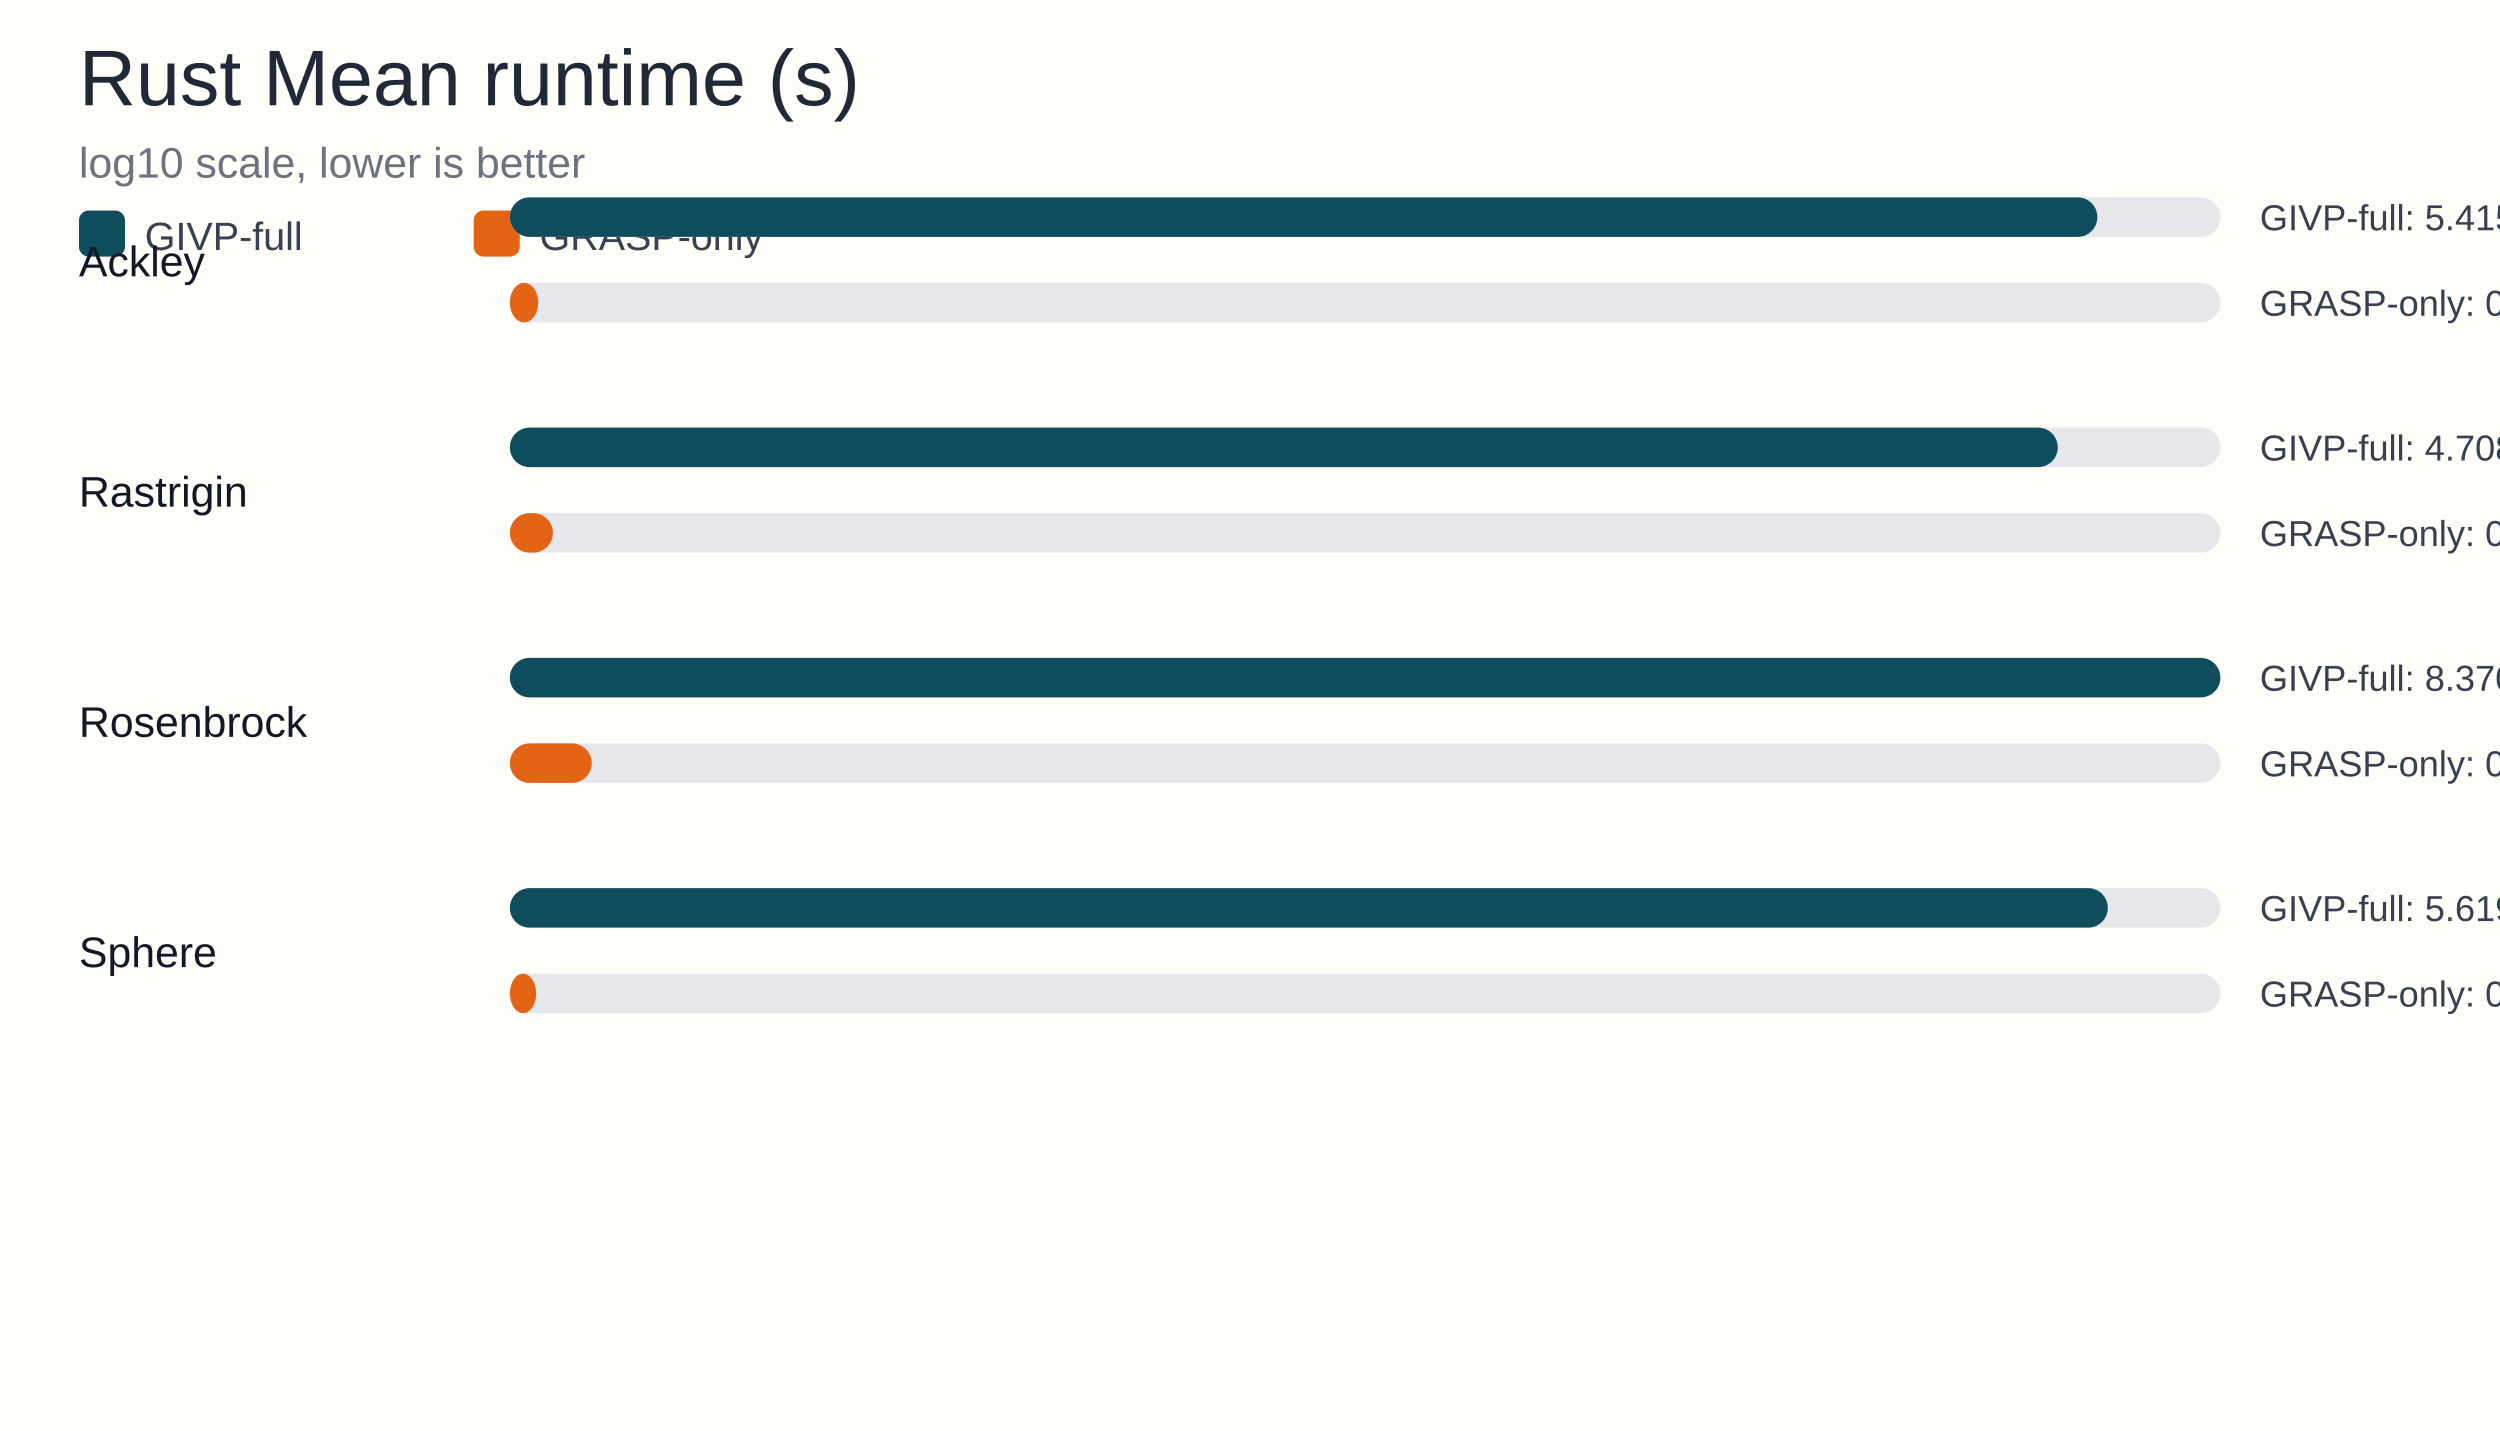
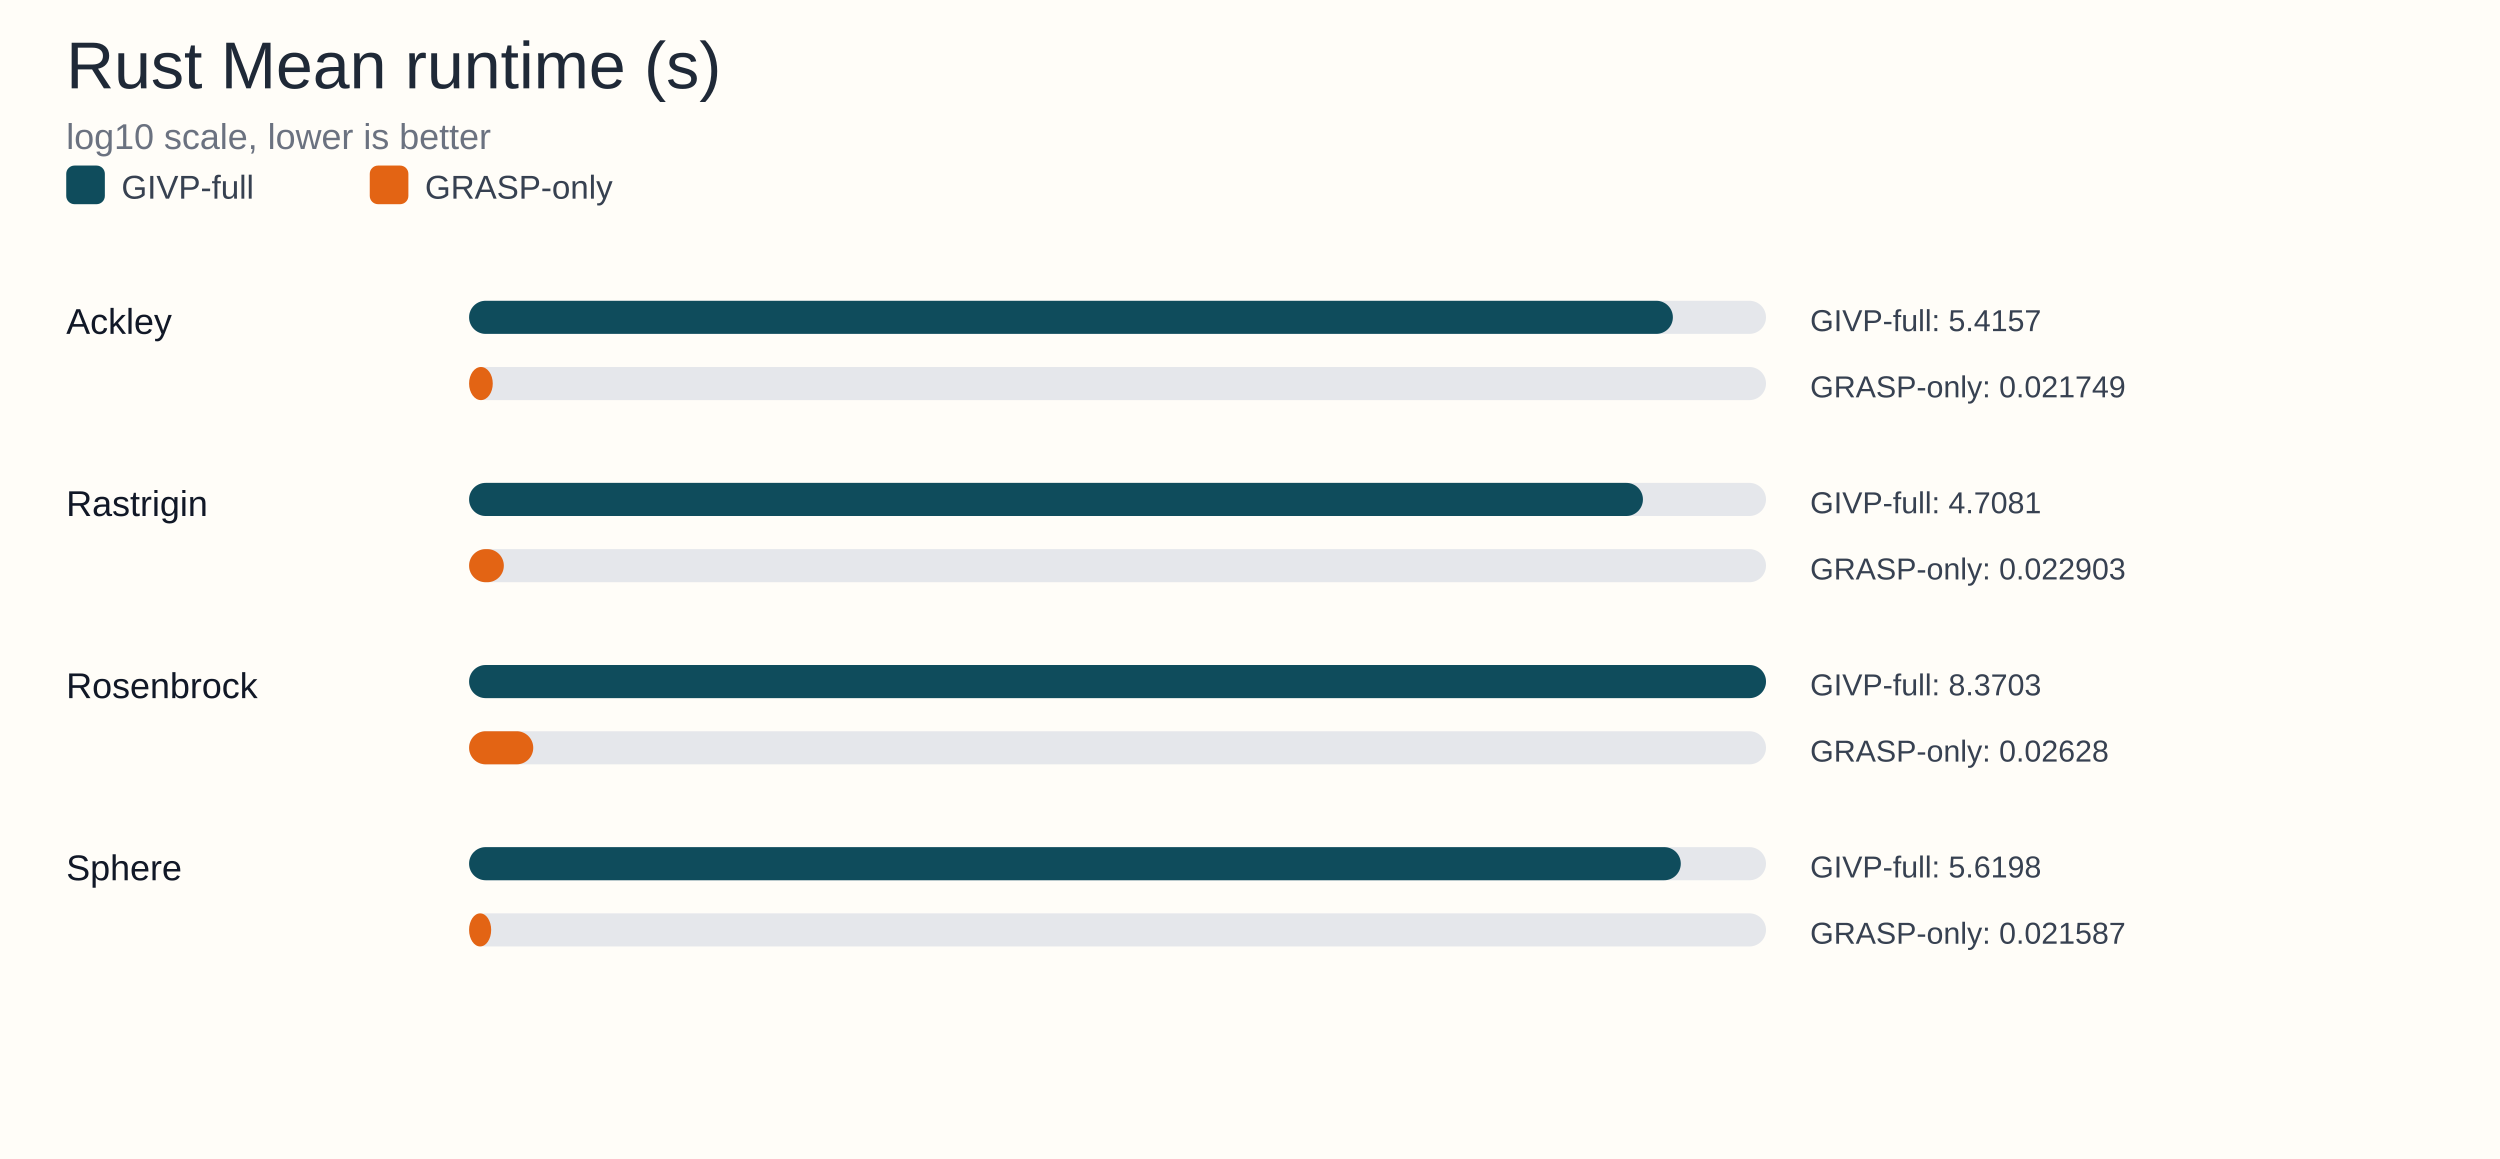
- <svg xmlns="http://www.w3.org/2000/svg" width="760" height="435" viewBox="0 0 760 435" role="img" aria-labelledby="title desc">
-   <rect x="0" y="0" width="760" height="100%" fill="#fffdf8" />
+ <svg xmlns="http://www.w3.org/2000/svg" width="906" height="420" viewBox="0 0 906 420" role="img" aria-labelledby="title desc">
+   <rect x="0" y="0" width="906" height="100%" fill="#fffdf8" />
  <text x="24" y="32" font-size="24" font-family="Arial, sans-serif" fill="#1f2937">Rust Mean runtime (s)</text>
  <text x="24" y="54" font-size="13" font-family="Arial, sans-serif" fill="#6b7280">log10 scale, lower is better</text>
-   <rect x="24" y="64" width="14" height="14" fill="#0f4c5c" rx="3" />
-   <text x="44" y="76" font-size="12" font-family="Arial, sans-serif" fill="#374151">GIVP-full</text>
-   <rect x="144" y="64" width="14" height="14" fill="#e36414" rx="3" />
-   <text x="164" y="76" font-size="12" font-family="Arial, sans-serif" fill="#374151">GRASP-only</text>
-   <text x="24" y="84" font-size="13" font-family="Arial, sans-serif" fill="#111827">Ackley</text>
-   <rect x="155" y="60" width="520" height="12" fill="#e5e7eb" rx="6" />
-   <rect x="155" y="60" width="482.60" height="12" fill="#0f4c5c" rx="6" />
-   <text x="687" y="70" font-size="11" font-family="Arial, sans-serif" fill="#374151">GIVP-full: 5.4157</text>
-   <rect x="155" y="86" width="520" height="12" fill="#e5e7eb" rx="6" />
-   <rect x="155" y="86" width="8.64" height="12" fill="#e36414" rx="6" />
-   <text x="687" y="96" font-size="11" font-family="Arial, sans-serif" fill="#374151">GRASP-only: 0.021749</text>
-   <text x="24" y="154" font-size="13" font-family="Arial, sans-serif" fill="#111827">Rastrigin</text>
-   <rect x="155" y="130" width="520" height="12" fill="#e5e7eb" rx="6" />
-   <rect x="155" y="130" width="470.57" height="12" fill="#0f4c5c" rx="6" />
-   <text x="687" y="140" font-size="11" font-family="Arial, sans-serif" fill="#374151">GIVP-full: 4.7081</text>
-   <rect x="155" y="156" width="520" height="12" fill="#e5e7eb" rx="6" />
-   <rect x="155" y="156" width="13.09" height="12" fill="#e36414" rx="6" />
-   <text x="687" y="166" font-size="11" font-family="Arial, sans-serif" fill="#374151">GRASP-only: 0.022903</text>
-   <text x="24" y="224" font-size="13" font-family="Arial, sans-serif" fill="#111827">Rosenbrock</text>
-   <rect x="155" y="200" width="520" height="12" fill="#e5e7eb" rx="6" />
-   <rect x="155" y="200" width="520.00" height="12" fill="#0f4c5c" rx="6" />
-   <text x="687" y="210" font-size="11" font-family="Arial, sans-serif" fill="#374151">GIVP-full: 8.3703</text>
-   <rect x="155" y="226" width="520" height="12" fill="#e5e7eb" rx="6" />
-   <rect x="155" y="226" width="24.90" height="12" fill="#e36414" rx="6" />
-   <text x="687" y="236" font-size="11" font-family="Arial, sans-serif" fill="#374151">GRASP-only: 0.02628</text>
-   <text x="24" y="294" font-size="13" font-family="Arial, sans-serif" fill="#111827">Sphere</text>
-   <rect x="155" y="270" width="520" height="12" fill="#e5e7eb" rx="6" />
-   <rect x="155" y="270" width="485.78" height="12" fill="#0f4c5c" rx="6" />
-   <text x="687" y="280" font-size="11" font-family="Arial, sans-serif" fill="#374151">GIVP-full: 5.6198</text>
-   <rect x="155" y="296" width="520" height="12" fill="#e5e7eb" rx="6" />
-   <rect x="155" y="296" width="8.00" height="12" fill="#e36414" rx="6" />
-   <text x="687" y="306" font-size="11" font-family="Arial, sans-serif" fill="#374151">GRASP-only: 0.021587</text>
+   <rect x="24" y="60" width="14" height="14" fill="#0f4c5c" rx="3" />
+   <text x="44" y="72" font-size="12" font-family="Arial, sans-serif" fill="#374151">GIVP-full</text>
+   <rect x="134" y="60" width="14" height="14" fill="#e36414" rx="3" />
+   <text x="154" y="72" font-size="12" font-family="Arial, sans-serif" fill="#374151">GRASP-only</text>
+   <text x="24" y="121" font-size="13" font-family="Arial, sans-serif" fill="#111827">Ackley</text>
+   <rect x="170" y="109" width="470" height="12" fill="#e5e7eb" rx="6" />
+   <rect x="170" y="109" width="436.25" height="12" fill="#0f4c5c" rx="6" />
+   <text x="656" y="120" font-size="11" font-family="Arial, sans-serif" fill="#374151">GIVP-full: 5.4157</text>
+   <rect x="170" y="133" width="470" height="12" fill="#e5e7eb" rx="6" />
+   <rect x="170" y="133" width="8.58" height="12" fill="#e36414" rx="6" />
+   <text x="656" y="144" font-size="11" font-family="Arial, sans-serif" fill="#374151">GRASP-only: 0.021749</text>
+   <text x="24" y="187" font-size="13" font-family="Arial, sans-serif" fill="#111827">Rastrigin</text>
+   <rect x="170" y="175" width="470" height="12" fill="#e5e7eb" rx="6" />
+   <rect x="170" y="175" width="425.40" height="12" fill="#0f4c5c" rx="6" />
+   <text x="656" y="186" font-size="11" font-family="Arial, sans-serif" fill="#374151">GIVP-full: 4.7081</text>
+   <rect x="170" y="199" width="470" height="12" fill="#e5e7eb" rx="6" />
+   <rect x="170" y="199" width="12.59" height="12" fill="#e36414" rx="6" />
+   <text x="656" y="210" font-size="11" font-family="Arial, sans-serif" fill="#374151">GRASP-only: 0.022903</text>
+   <text x="24" y="253" font-size="13" font-family="Arial, sans-serif" fill="#111827">Rosenbrock</text>
+   <rect x="170" y="241" width="470" height="12" fill="#e5e7eb" rx="6" />
+   <rect x="170" y="241" width="470.00" height="12" fill="#0f4c5c" rx="6" />
+   <text x="656" y="252" font-size="11" font-family="Arial, sans-serif" fill="#374151">GIVP-full: 8.3703</text>
+   <rect x="170" y="265" width="470" height="12" fill="#e5e7eb" rx="6" />
+   <rect x="170" y="265" width="23.25" height="12" fill="#e36414" rx="6" />
+   <text x="656" y="276" font-size="11" font-family="Arial, sans-serif" fill="#374151">GRASP-only: 0.02628</text>
+   <text x="24" y="319" font-size="13" font-family="Arial, sans-serif" fill="#111827">Sphere</text>
+   <rect x="170" y="307" width="470" height="12" fill="#e5e7eb" rx="6" />
+   <rect x="170" y="307" width="439.12" height="12" fill="#0f4c5c" rx="6" />
+   <text x="656" y="318" font-size="11" font-family="Arial, sans-serif" fill="#374151">GIVP-full: 5.6198</text>
+   <rect x="170" y="331" width="470" height="12" fill="#e5e7eb" rx="6" />
+   <rect x="170" y="331" width="8.00" height="12" fill="#e36414" rx="6" />
+   <text x="656" y="342" font-size="11" font-family="Arial, sans-serif" fill="#374151">GRASP-only: 0.021587</text>
</svg>
